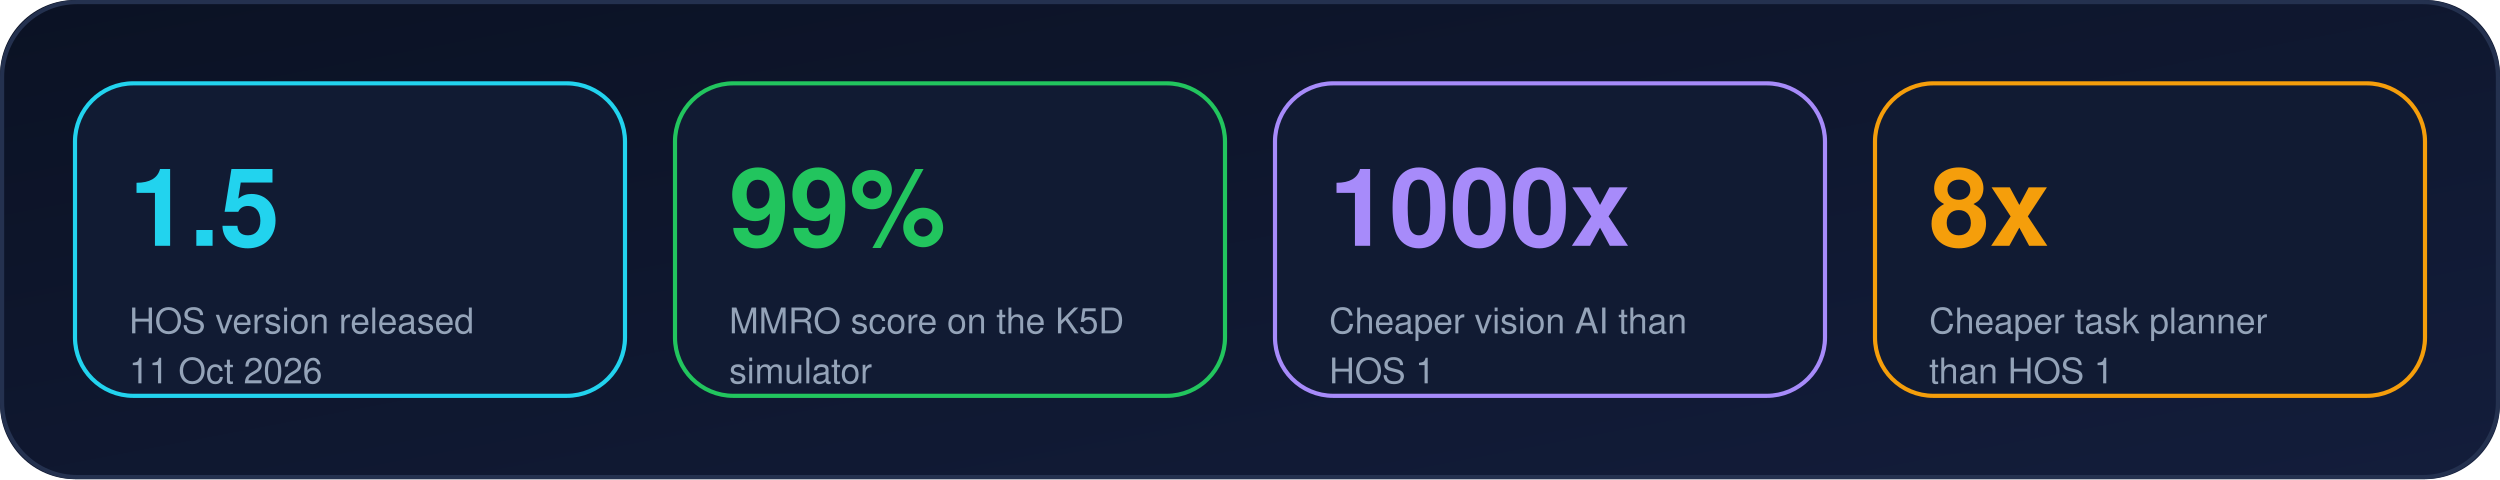
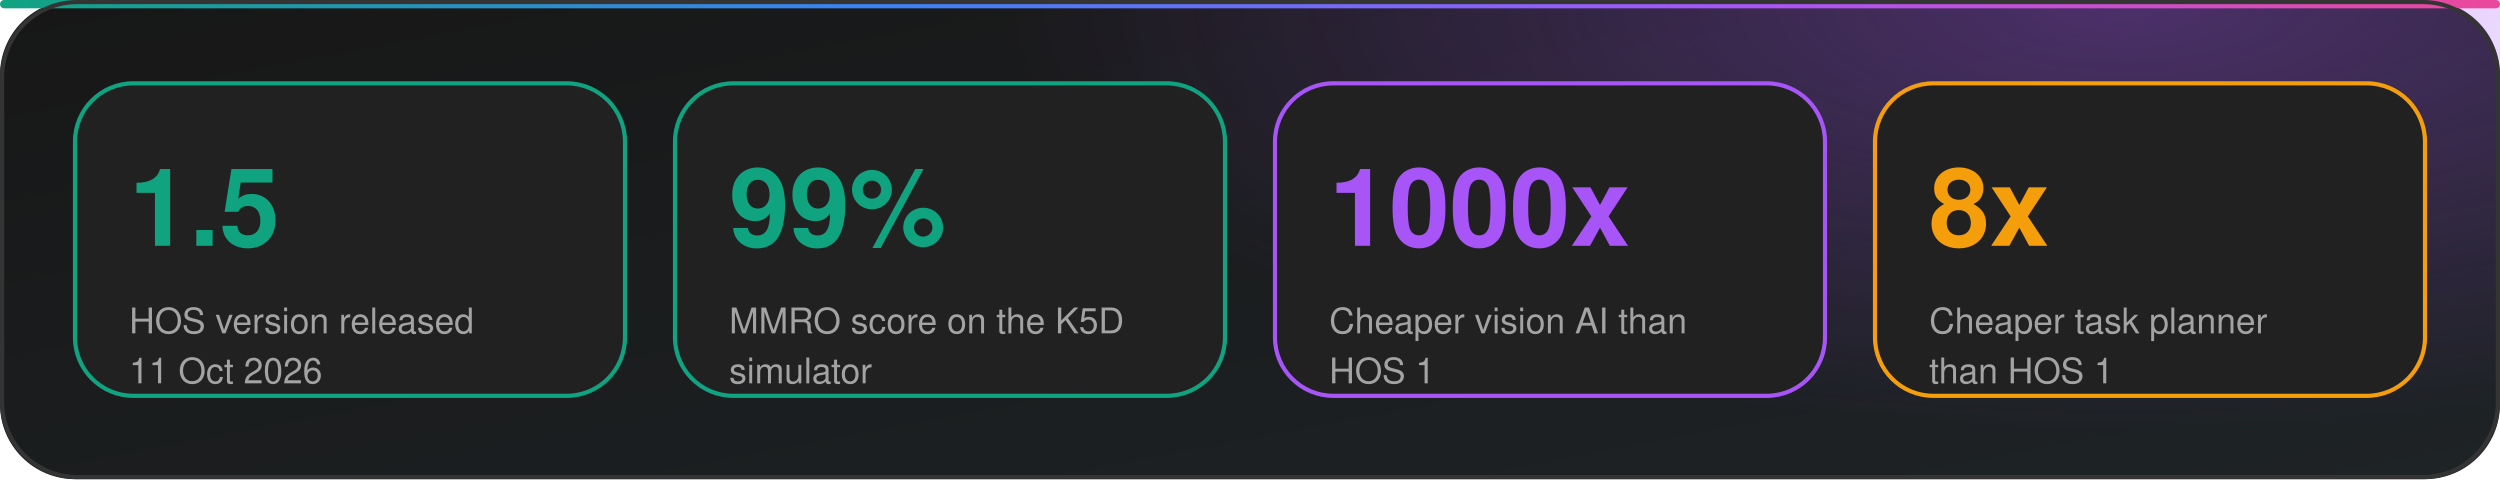
<svg xmlns="http://www.w3.org/2000/svg" width="1200" height="230" viewBox="0 0 1200 230">
  <defs>
    <linearGradient id="bg" x1="0" y1="0" x2="1" y2="1">
-       <stop offset="0" stop-color="#0b1224" />
-       <stop offset="1" stop-color="#131d3b" />
+       <stop offset="0" stop-color="#171717" />
+       <stop offset="1" stop-color="#1e2326" />
    </linearGradient>
+     <linearGradient id="aur" x1="0" y1="0" x2="1" y2="0">
+       <stop offset="0" stop-color="#10a37f" />
+       <stop offset="0.35" stop-color="#3b82f6" />
+       <stop offset="0.7" stop-color="#a855f7" />
+       <stop offset="1" stop-color="#ec4899" />
+     </linearGradient>
+     <radialGradient id="glow">
+       <stop offset="0" stop-color="#a855f7" stop-opacity="0.35" />
+       <stop offset="1" stop-color="#a855f7" stop-opacity="0" />
+     </radialGradient>
    <marker id="ar" viewBox="0 0 10 10" refX="9" refY="5" markerWidth="7" markerHeight="7" orient="auto-start-reverse">
      <path d="M0 0 L10 5 L0 10 z" fill="#22d3ee" />
    </marker>
  </defs>
  <rect width="1200" height="230" rx="36" fill="url(#bg)" />
-   <rect x="1" y="1" width="1198" height="228" rx="36" fill="none" stroke="#24314f" stroke-width="2" />
-   <rect x="36.0" y="40.0" width="264.0" height="150.0" rx="28" fill="#111b33" fill-opacity="1" stroke="#22d3ee" stroke-width="2" />
-   <text x="62.0" y="118.0" font-family="'Segoe UI', Helvetica, Arial, sans-serif" font-size="52" font-weight="800" fill="#22d3ee" text-anchor="start">1.5</text>
-   <text x="62.0" y="160.0" font-family="'Segoe UI', Helvetica, Arial, sans-serif" font-size="17" font-weight="500" fill="#94a3b8" text-anchor="start">HOS version released</text>
-   <text x="62.0" y="184.0" font-family="'Segoe UI', Helvetica, Arial, sans-serif" font-size="17" font-weight="500" fill="#94a3b8" text-anchor="start">11 Oct 2026</text>
-   <rect x="324.0" y="40.0" width="264.0" height="150.0" rx="28" fill="#111b33" fill-opacity="1" stroke="#22c55e" stroke-width="2" />
-   <text x="350.0" y="118.0" font-family="'Segoe UI', Helvetica, Arial, sans-serif" font-size="52" font-weight="800" fill="#22c55e" text-anchor="start">99%</text>
-   <text x="350.0" y="160.0" font-family="'Segoe UI', Helvetica, Arial, sans-serif" font-size="17" font-weight="500" fill="#94a3b8" text-anchor="start">MMRO score on the K5D</text>
-   <text x="350.0" y="184.0" font-family="'Segoe UI', Helvetica, Arial, sans-serif" font-size="17" font-weight="500" fill="#94a3b8" text-anchor="start">simulator</text>
-   <rect x="612.0" y="40.0" width="264.0" height="150.0" rx="28" fill="#111b33" fill-opacity="1" stroke="#a78bfa" stroke-width="2" />
-   <text x="638.0" y="118.0" font-family="'Segoe UI', Helvetica, Arial, sans-serif" font-size="52" font-weight="800" fill="#a78bfa" text-anchor="start">1000x</text>
-   <text x="638.0" y="160.0" font-family="'Segoe UI', Helvetica, Arial, sans-serif" font-size="17" font-weight="500" fill="#94a3b8" text-anchor="start">Cheaper vision AI than</text>
-   <text x="638.0" y="184.0" font-family="'Segoe UI', Helvetica, Arial, sans-serif" font-size="17" font-weight="500" fill="#94a3b8" text-anchor="start">HOS 1</text>
-   <rect x="900.0" y="40.0" width="264.0" height="150.0" rx="28" fill="#111b33" fill-opacity="1" stroke="#f59e0b" stroke-width="2" />
+   <ellipse cx="1020.0" cy="0" rx="540.0" ry="207.0" fill="url(#glow)" />
+   <rect x="0" y="0" width="1200" height="4" rx="2" fill="url(#aur)" />
+   <rect x="1" y="1" width="1198" height="228" rx="36" fill="none" stroke="#343434" stroke-width="2" />
+   <rect x="36.0" y="40.0" width="264.0" height="150.0" rx="28" fill="#212121" fill-opacity="1" stroke="#10a37f" stroke-width="2" />
+   <text x="62.0" y="118.0" font-family="'Segoe UI', Helvetica, Arial, sans-serif" font-size="52" font-weight="800" fill="#10a37f" text-anchor="start">1.5</text>
+   <text x="62.0" y="160.0" font-family="'Segoe UI', Helvetica, Arial, sans-serif" font-size="17" font-weight="500" fill="#a3a3a3" text-anchor="start">HOS version released</text>
+   <text x="62.0" y="184.0" font-family="'Segoe UI', Helvetica, Arial, sans-serif" font-size="17" font-weight="500" fill="#a3a3a3" text-anchor="start">11 Oct 2026</text>
+   <rect x="324.0" y="40.0" width="264.0" height="150.0" rx="28" fill="#212121" fill-opacity="1" stroke="#10a37f" stroke-width="2" />
+   <text x="350.0" y="118.0" font-family="'Segoe UI', Helvetica, Arial, sans-serif" font-size="52" font-weight="800" fill="#10a37f" text-anchor="start">99%</text>
+   <text x="350.0" y="160.0" font-family="'Segoe UI', Helvetica, Arial, sans-serif" font-size="17" font-weight="500" fill="#a3a3a3" text-anchor="start">MMRO score on the K5D</text>
+   <text x="350.0" y="184.0" font-family="'Segoe UI', Helvetica, Arial, sans-serif" font-size="17" font-weight="500" fill="#a3a3a3" text-anchor="start">simulator</text>
+   <rect x="612.0" y="40.0" width="264.0" height="150.0" rx="28" fill="#212121" fill-opacity="1" stroke="#a855f7" stroke-width="2" />
+   <text x="638.0" y="118.0" font-family="'Segoe UI', Helvetica, Arial, sans-serif" font-size="52" font-weight="800" fill="#a855f7" text-anchor="start">1000x</text>
+   <text x="638.0" y="160.0" font-family="'Segoe UI', Helvetica, Arial, sans-serif" font-size="17" font-weight="500" fill="#a3a3a3" text-anchor="start">Cheaper vision AI than</text>
+   <text x="638.0" y="184.0" font-family="'Segoe UI', Helvetica, Arial, sans-serif" font-size="17" font-weight="500" fill="#a3a3a3" text-anchor="start">HOS 1</text>
+   <rect x="900.0" y="40.0" width="264.0" height="150.0" rx="28" fill="#212121" fill-opacity="1" stroke="#f59e0b" stroke-width="2" />
  <text x="926.0" y="118.0" font-family="'Segoe UI', Helvetica, Arial, sans-serif" font-size="52" font-weight="800" fill="#f59e0b" text-anchor="start">8x</text>
-   <text x="926.0" y="160.0" font-family="'Segoe UI', Helvetica, Arial, sans-serif" font-size="17" font-weight="500" fill="#94a3b8" text-anchor="start">Cheaper task planner</text>
-   <text x="926.0" y="184.0" font-family="'Segoe UI', Helvetica, Arial, sans-serif" font-size="17" font-weight="500" fill="#94a3b8" text-anchor="start">than HOS 1</text>
+   <text x="926.0" y="160.0" font-family="'Segoe UI', Helvetica, Arial, sans-serif" font-size="17" font-weight="500" fill="#a3a3a3" text-anchor="start">Cheaper task planner</text>
+   <text x="926.0" y="184.0" font-family="'Segoe UI', Helvetica, Arial, sans-serif" font-size="17" font-weight="500" fill="#a3a3a3" text-anchor="start">than HOS 1</text>
</svg>
